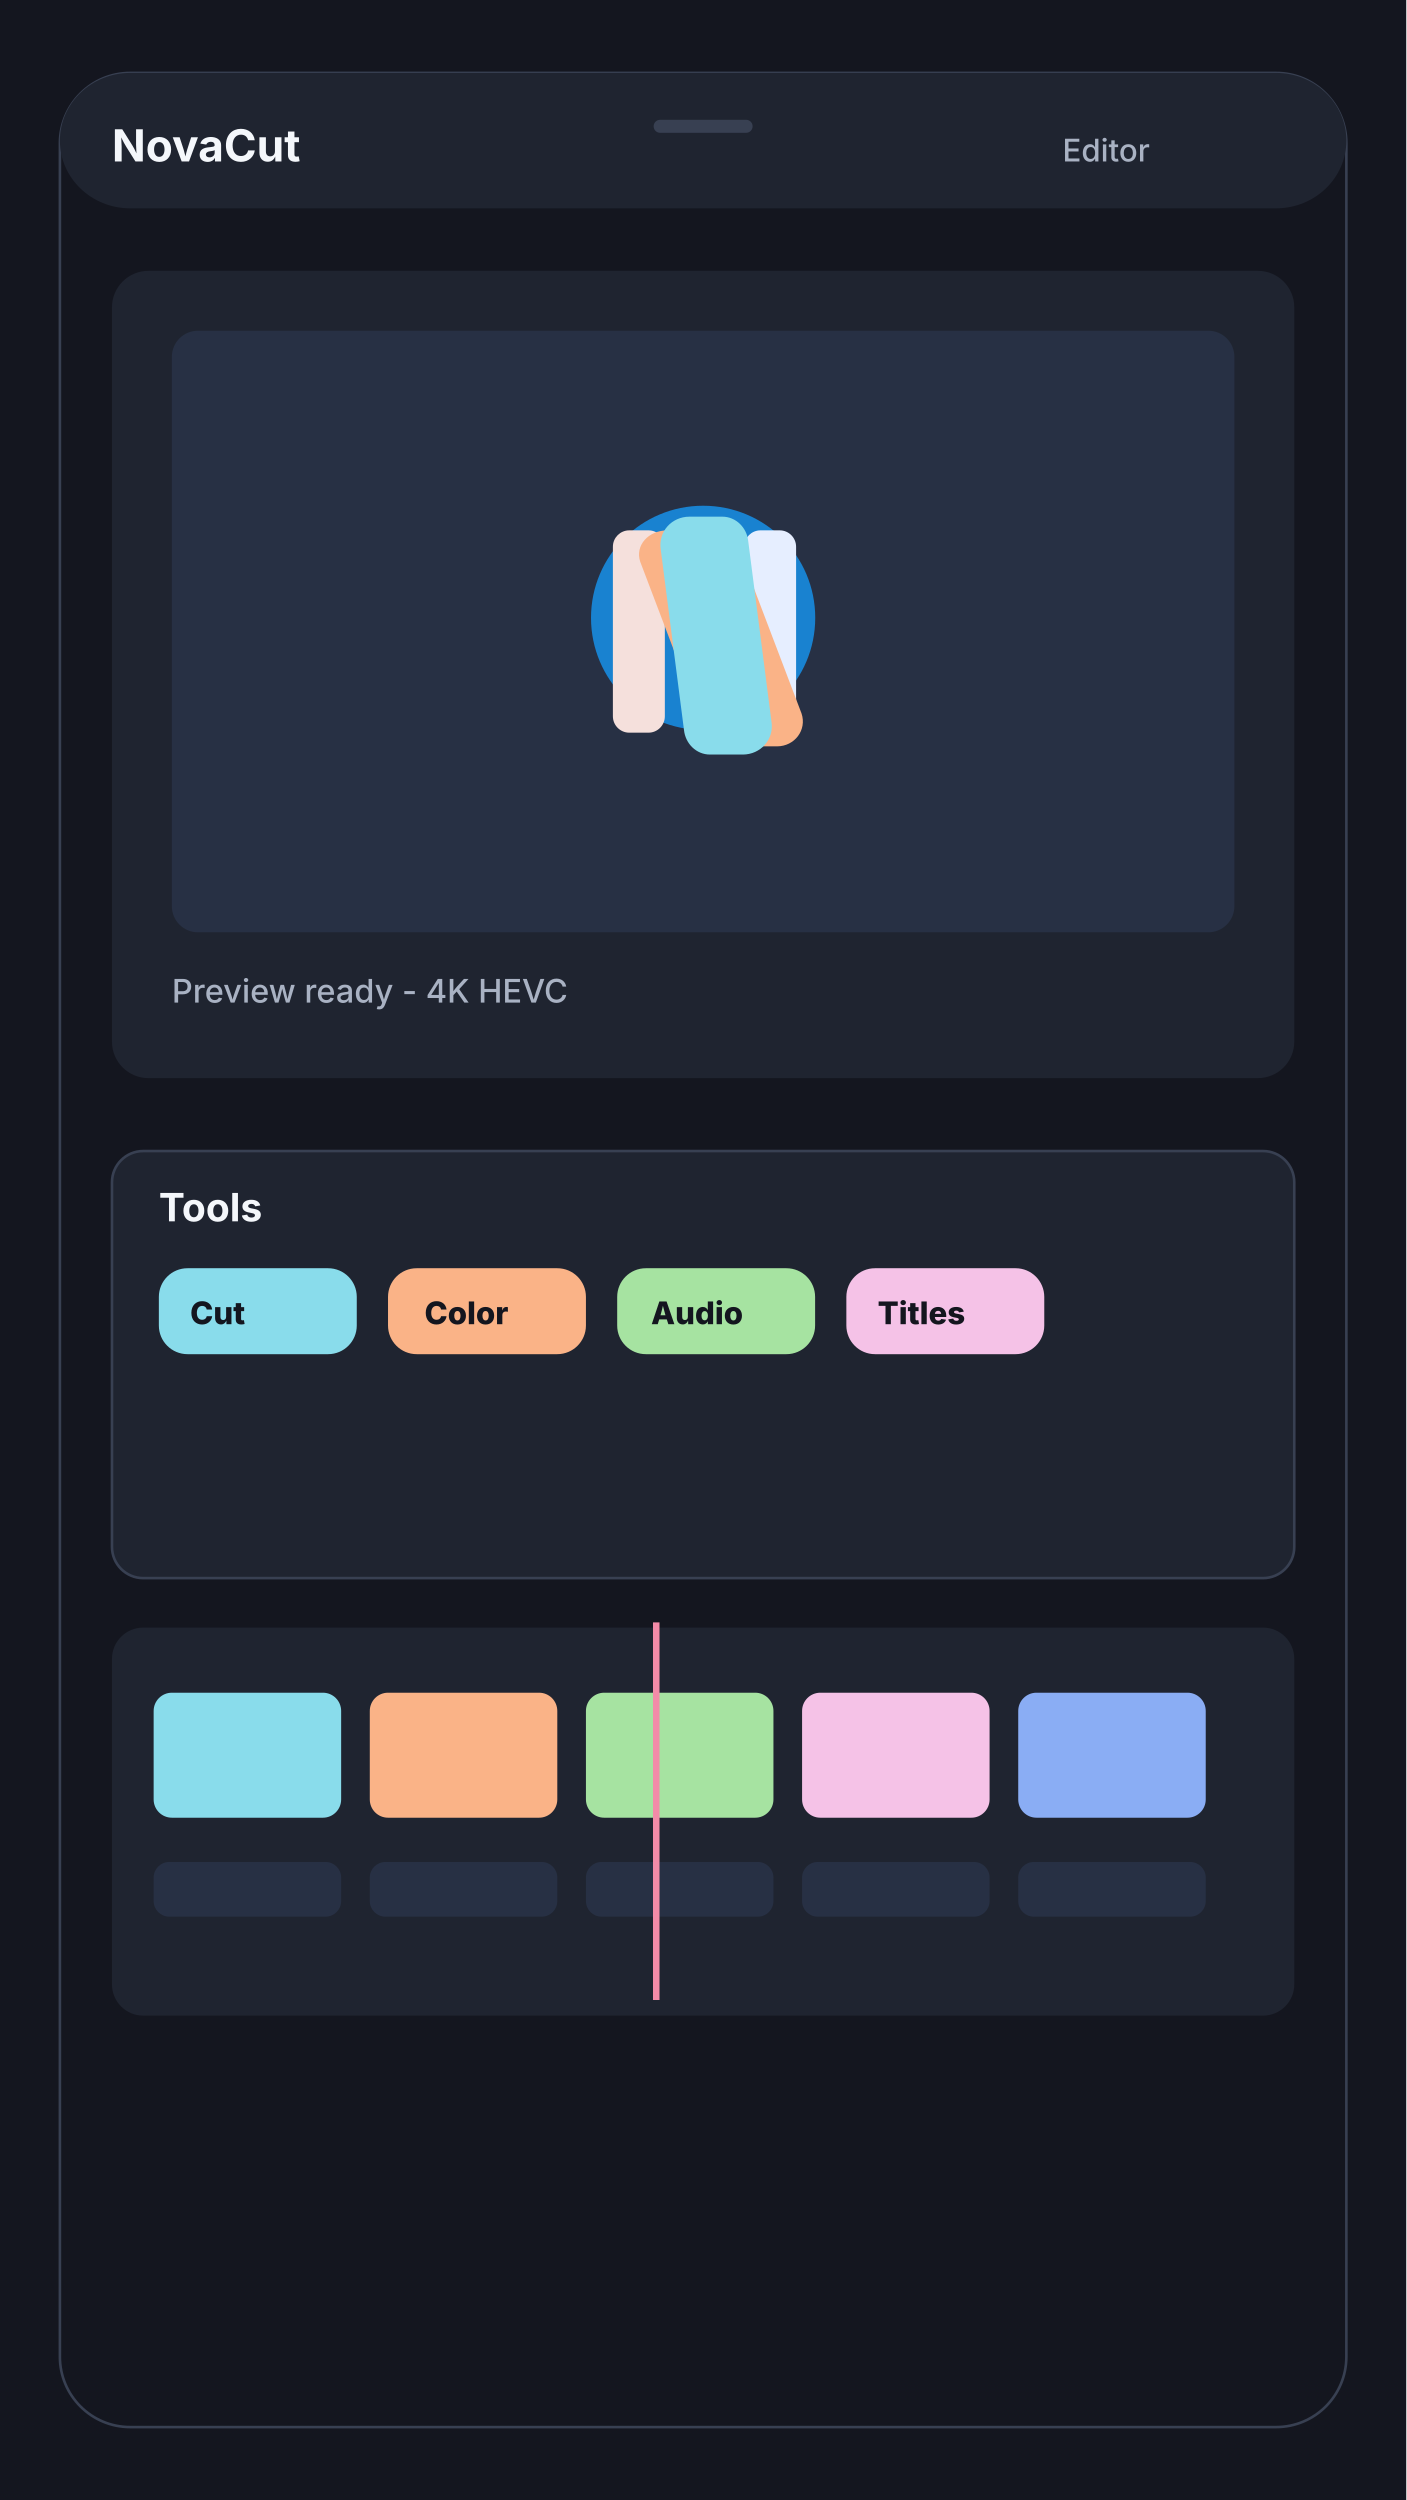
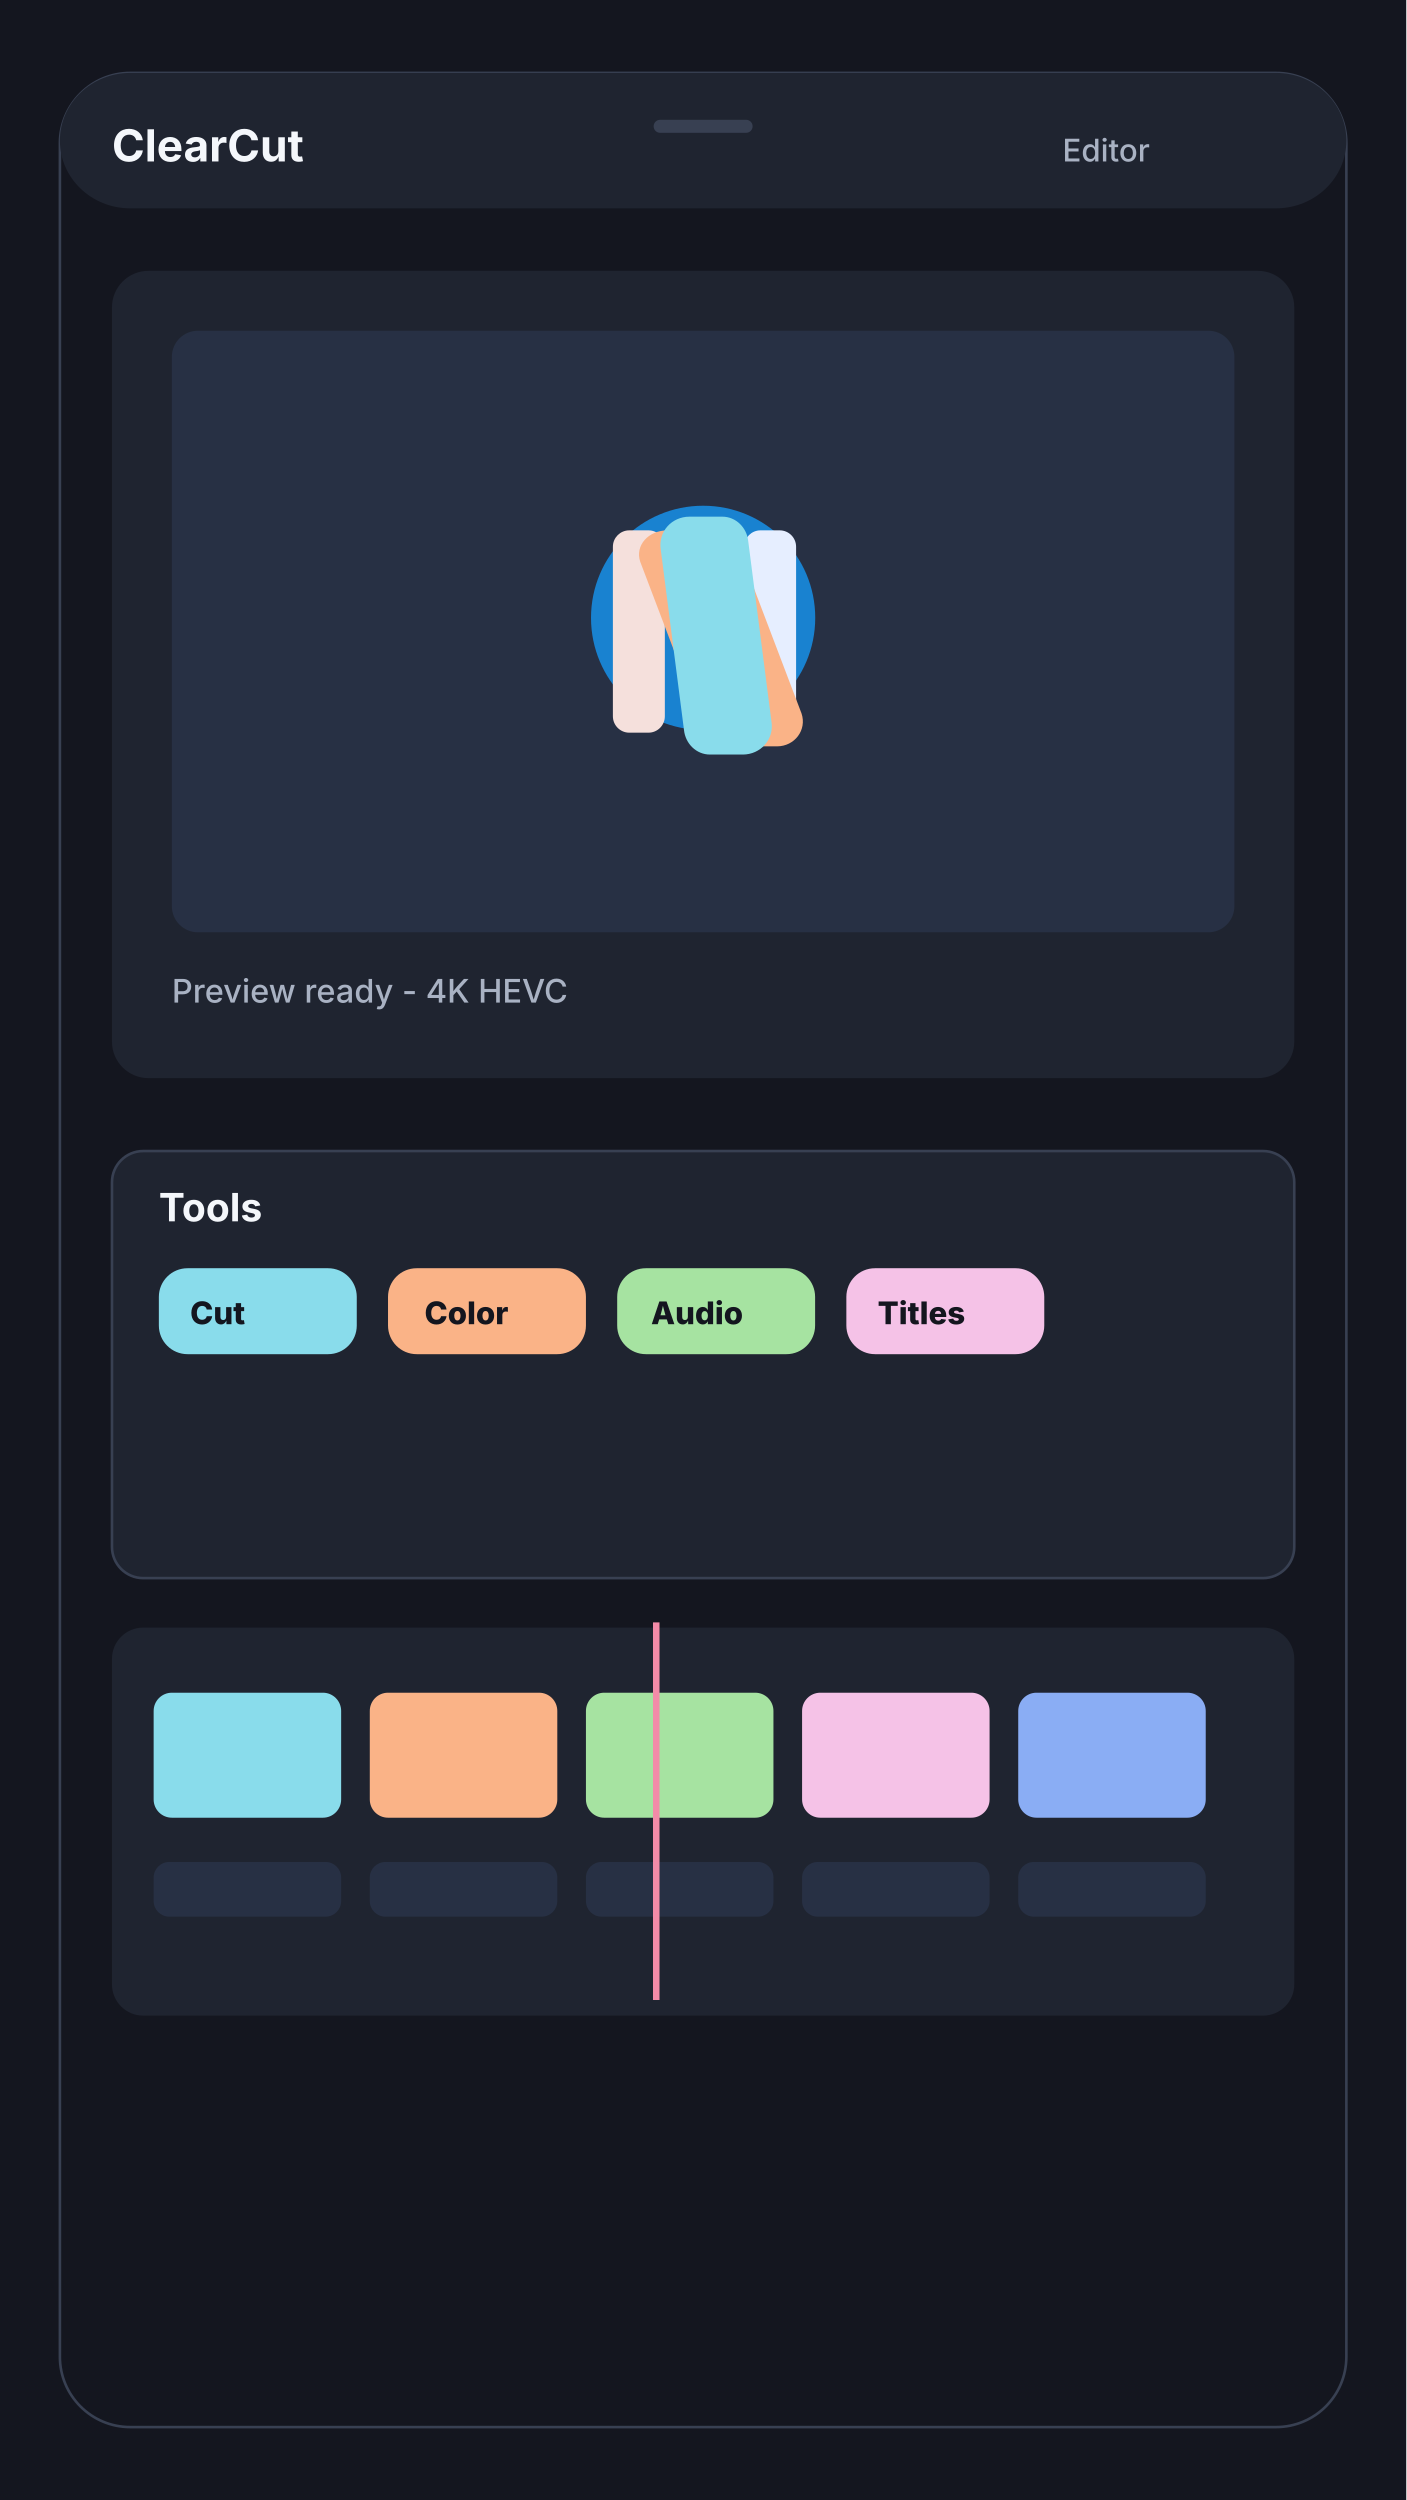
<svg xmlns="http://www.w3.org/2000/svg" width="1080" height="1920" viewBox="0 0 1080 1920">
  <rect width="1080" height="1920" fill="#14161f" />
  <rect x="46" y="56" width="988" height="1808" rx="54" fill="#14161f" stroke="#384052" stroke-width="2" />
  <rect x="46" y="56" width="988" height="104" rx="54" fill="#1f2430" />
-   <text x="86" y="124" fill="#f4f7fb" font-family="Inter,Segoe UI,Arial,sans-serif" font-size="34" font-weight="700">NovaCut</text>
+   <text x="86" y="124" fill="#f4f7fb" font-family="Inter,Segoe UI,Arial,sans-serif" font-size="34" font-weight="700">ClearCut</text>
  <text x="816" y="124" fill="#a9b2c3" font-family="Inter,Segoe UI,Arial,sans-serif" font-size="24" font-weight="500">Editor</text>
  <rect x="502" y="92" width="76" height="10" rx="5" fill="#384052" />
  <rect x="86" y="208" width="908" height="620" rx="28" fill="#1f2430" />
  <rect x="132" y="254" width="816" height="462" rx="20" fill="#273044" />
  <g transform="translate(416.10,361.10) scale(1.05)">
    <circle cx="118" cy="118" r="112" fill="#273044" />
    <circle cx="118" cy="108" r="82" fill="#1889dceb" />
    <rect x="52" y="44" width="38" height="148" rx="12" fill="#f5e0dc" />
    <rect x="148" y="44" width="38" height="148" rx="12" fill="#e6eeff" />
    <path d="M92 44 H126 C134 44 141 49 144 57 L190 178 C194 190 185 202 172 202 H137 C128 202 121 196 118 188 L72 67 C68 55 78 44 92 44 Z" fill="#fab387" />
    <path d="M108 34 H132 C142 34 150 42 151 52 L168 184 C170 197 160 208 147 208 H123 C113 208 105 200 104 190 L87 58 C85 45 95 34 108 34 Z" fill="#89dceb" />
  </g>
  <text x="132" y="770" fill="#a9b2c3" font-family="Inter,Segoe UI,Arial,sans-serif" font-size="25" font-weight="500">Preview ready - 4K HEVC</text>
  <rect x="86" y="884" width="908" height="328" rx="24" fill="#1f2430" stroke="#384052" stroke-width="2" />
  <text x="122" y="938" fill="#f4f7fb" font-family="Inter,Segoe UI,Arial,sans-serif" font-size="30" font-weight="700">Tools</text>
  <rect x="122" y="974" width="152" height="66" rx="22" fill="#89dceb" />
  <rect x="298" y="974" width="152" height="66" rx="22" fill="#fab387" />
  <rect x="474" y="974" width="152" height="66" rx="22" fill="#a6e3a1" />
  <rect x="650" y="974" width="152" height="66" rx="22" fill="#f5c2e7" />
  <text x="146" y="1017" fill="#14161f" font-family="Inter,Segoe UI,Arial,sans-serif" font-size="24" font-weight="800">Cut</text>
  <text x="326" y="1017" fill="#14161f" font-family="Inter,Segoe UI,Arial,sans-serif" font-size="24" font-weight="800">Color</text>
  <text x="500" y="1017" fill="#14161f" font-family="Inter,Segoe UI,Arial,sans-serif" font-size="24" font-weight="800">Audio</text>
  <text x="674" y="1017" fill="#14161f" font-family="Inter,Segoe UI,Arial,sans-serif" font-size="24" font-weight="800">Titles</text>
  <rect x="86" y="1250" width="908" height="298" rx="24" fill="#1f2430" />
  <rect x="118" y="1300" width="144" height="96" rx="14" fill="#89dceb" />
  <rect x="118" y="1430" width="144" height="42" rx="12" fill="#273044" />
  <rect x="284" y="1300" width="144" height="96" rx="14" fill="#fab387" />
  <rect x="284" y="1430" width="144" height="42" rx="12" fill="#273044" />
  <rect x="450" y="1300" width="144" height="96" rx="14" fill="#a6e3a1" />
  <rect x="450" y="1430" width="144" height="42" rx="12" fill="#273044" />
  <rect x="616" y="1300" width="144" height="96" rx="14" fill="#f5c2e7" />
  <rect x="616" y="1430" width="144" height="42" rx="12" fill="#273044" />
  <rect x="782" y="1300" width="144" height="96" rx="14" fill="#8aadf4" />
  <rect x="782" y="1430" width="144" height="42" rx="12" fill="#273044" />
  <line x1="504" y1="1246" x2="504" y2="1536" stroke="#f38ba8" stroke-width="5" />
</svg>
